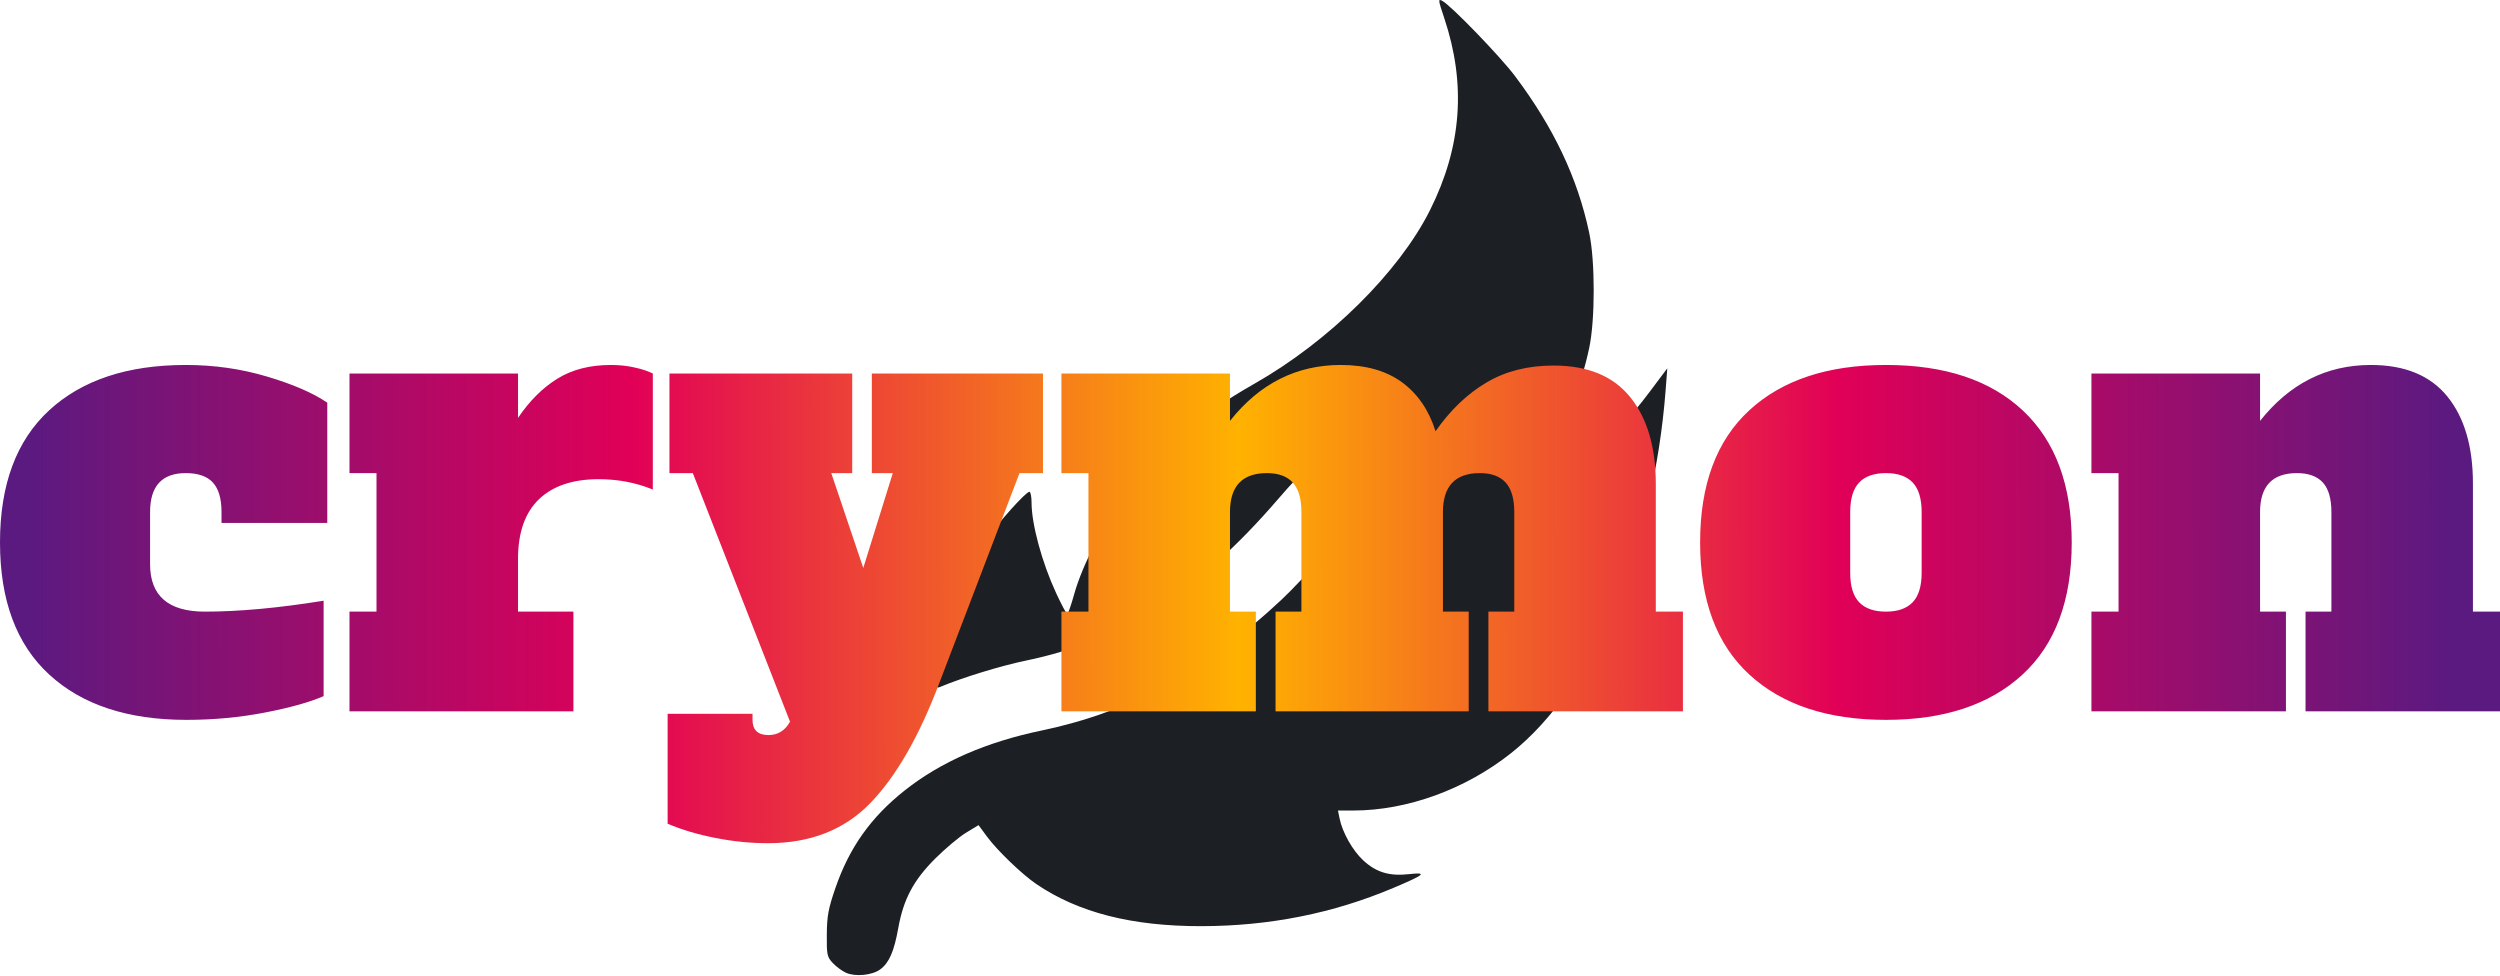
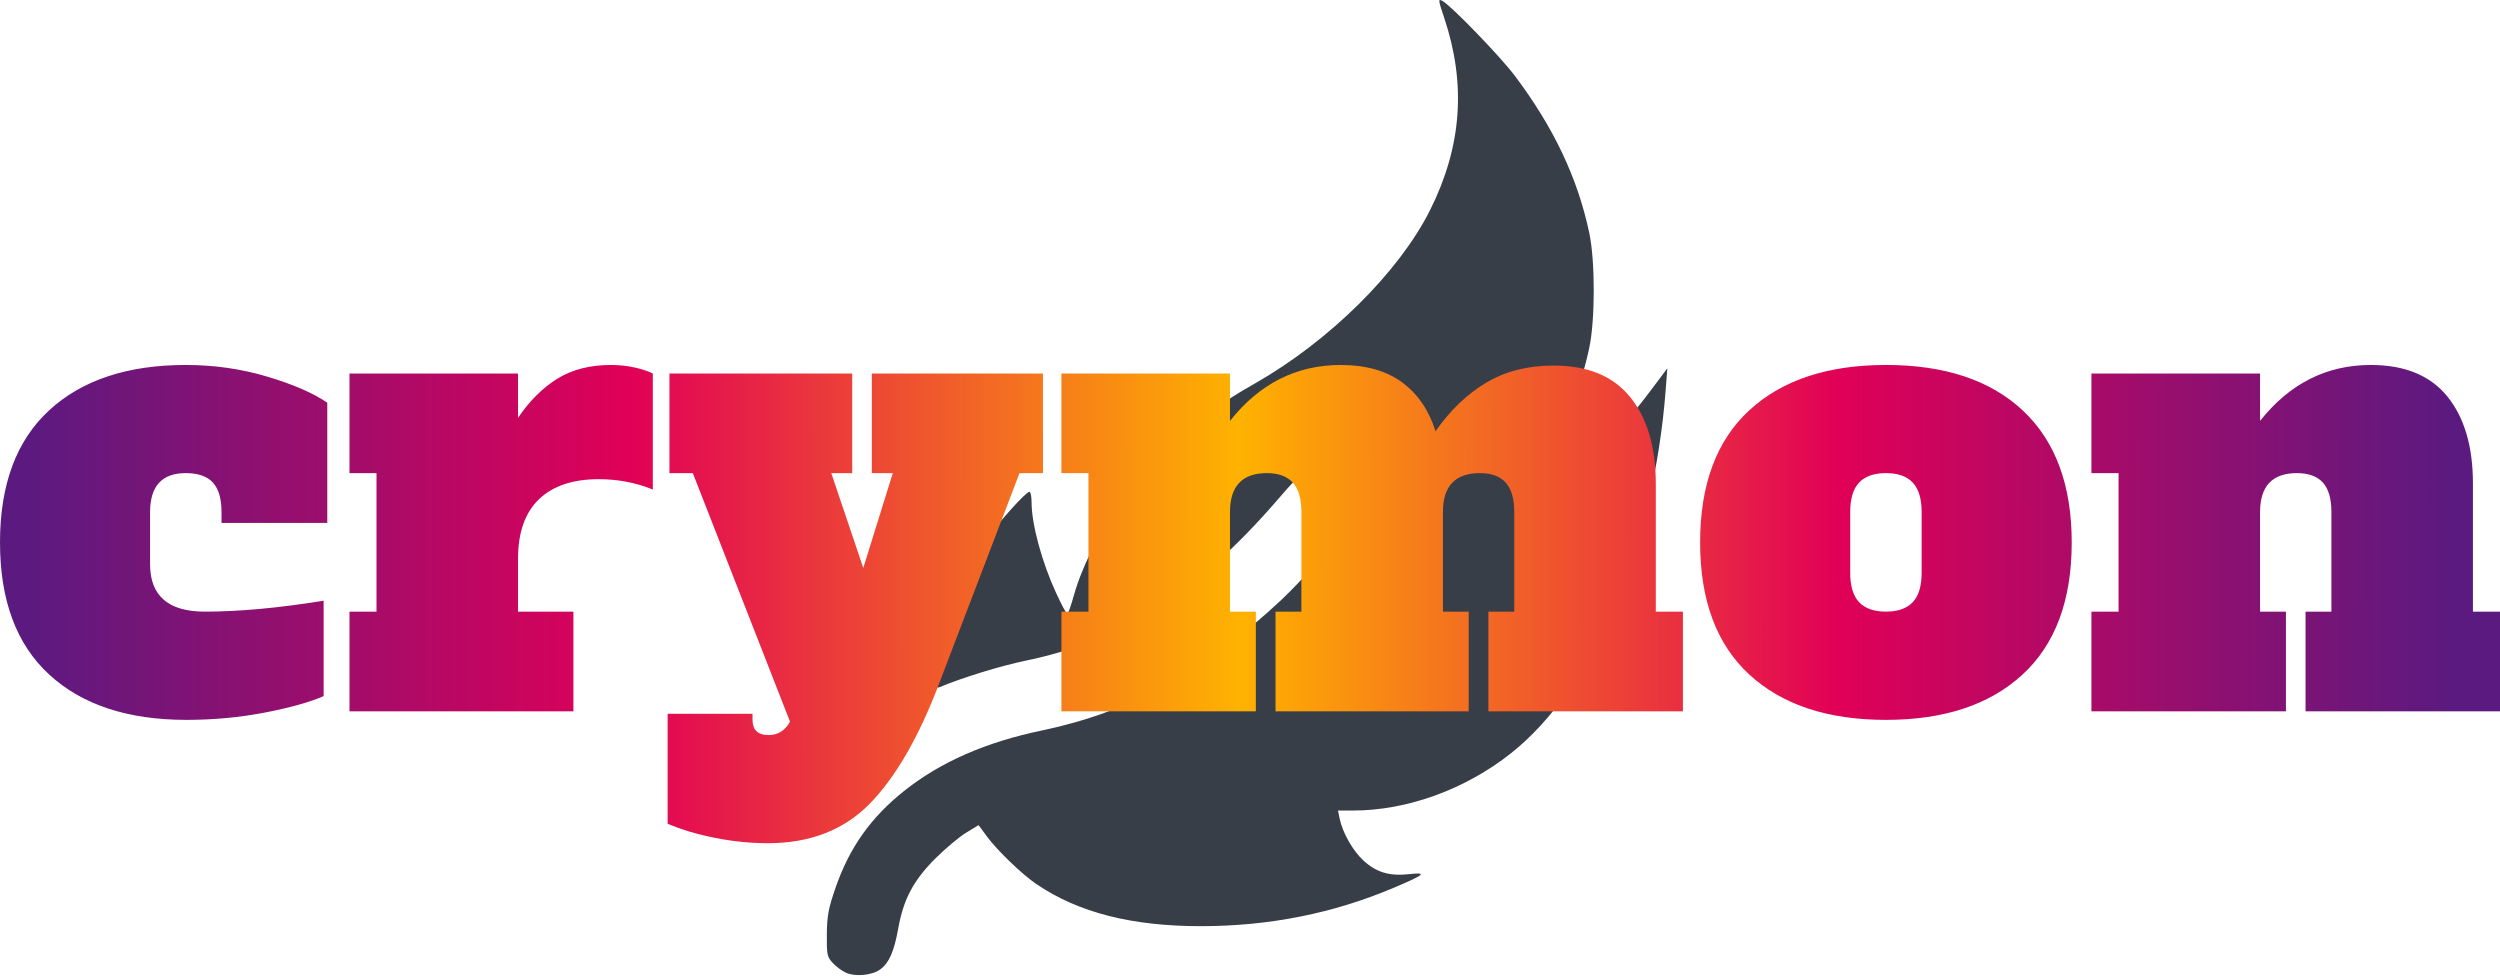
<svg xmlns="http://www.w3.org/2000/svg" width="256.38" height="100" preserveAspectRatio="xMidYMid" version="1.1" viewBox="61.959 5.6 256.38 100">
  <defs>
    <linearGradient id="linearGradient4-4-0" x1="3.236" x2="256.31" y1="-17.608" y2="-17.781" gradientTransform="translate(46.306,77.81)" gradientUnits="userSpaceOnUse">
      <stop stop-color="#5a1a80" offset="0" />
      <stop stop-color="#e10057" offset=".25" />
      <stop stop-color="#ffb200" offset=".5" />
      <stop stop-color="#e10057" offset=".746" />
      <stop stop-color="#5a1a80" offset="1" />
    </linearGradient>
    <filter id="editing-jagged-46-1" x="0" y="0" width="1" height="1">
      <feTurbulence baseFrequency="0" result="turb" seed="1" />
      <feDisplacementMap in="SourceGraphic" in2="turb" />
    </filter>
  </defs>
-   <g transform="translate(-21.524 15.403)">
-     <path d="m170.22 89.947c-0.406-0.188-1.014-0.642-1.352-1.009-0.566-0.615-0.613-0.845-0.594-2.92 0.018-1.903 0.155-2.641 0.885-4.76 1.427-4.143 3.648-7.268 7.109-10.004 3.706-2.931 8.33-4.952 14.07-6.149 9.077-1.894 16.76-6.089 24.582-13.422 2.19-2.053 6.274-6.703 7.324-8.338 1.526-2.377 0.278-5.228-2.449-5.594-1.654-0.222-2.328 0.249-5.313 3.712-8.126 9.426-16.019 14.468-25.809 16.485-2.551 0.526-6.532 1.749-8.805 2.707-0.384 0.162-0.43 0.01-0.43-1.411 0-3.586 2.254-9.572 5.133-13.63 1.347-1.898 4.122-4.986 4.481-4.986 0.12 0 0.218 0.492 0.218 1.094 0 2.225 1.061 6.141 2.518 9.291 0.547 1.183 1.061 2.15 1.143 2.149 0.082-1e-3 0.402-0.914 0.711-2.028 0.832-3 3.162-7.512 5.441-10.537 3.298-4.377 7.378-7.835 13.033-11.044 7.654-4.344 14.831-11.437 18.018-17.807 3.256-6.506 3.729-12.908 1.456-19.703-0.631-1.885-0.642-1.995-0.187-1.752 0.889 0.476 5.934 5.695 7.433 7.689 3.987 5.305 6.43 10.463 7.625 16.1 0.614 2.893 0.613 8.911-1e-3 11.799-0.839 3.944-2.409 7.886-4.53 11.369l-1.01 1.659h0.842c2.863 0 6.808-3.08 10.861-8.48l1.845-2.458-0.169 2.212c-1.226 16.036-7.408 30.56-15.855 37.255-4.685 3.713-10.649 5.88-16.193 5.883l-1.556 1e-3 0.161 0.799c0.291 1.445 1.345 3.31 2.442 4.321 1.325 1.222 2.677 1.626 4.684 1.402 1.929-0.215 1.637 0.042-1.595 1.408-6.179 2.611-12.695 3.913-19.665 3.927-7.143 0.015-12.647-1.386-16.961-4.318-1.479-1.005-4.027-3.458-5.076-4.887l-0.85-1.157-1.277 0.775c-0.702 0.426-2.116 1.611-3.142 2.632-2.248 2.239-3.279 4.173-3.814 7.157-0.43 2.397-0.939 3.56-1.851 4.232-0.83 0.611-2.576 0.777-3.531 0.335z" fill="#1c1f24" stroke-width=".246" />
-     <path transform="matrix(.98598 0 0 .97366 36.939 -12.616)" d="m66.596 78.71q-9.15 0-14.27-4.77t-5.12-13.92 5.12-13.92 14.2-4.77q4.42 0 8.45 1.22 4.03 1.21 6.27 2.75v12.67h-11v-1.15q0-2.11-0.9-3.11-0.9-0.99-2.82-0.99-3.71 0-3.71 4.1v5.5q0 4.99 5.7 4.99 5.31 0 12.35-1.15v10.05q-2.18 0.96-6.11 1.73-3.94 0.77-8.16 0.77zm44.16-37.38q1.28 0 2.43 0.26 1.15 0.25 1.92 0.64v12.22q-2.62-1.09-5.63-1.09-4.03 0-6.21 2.11-2.18 2.12-2.18 6.28v5.56h5.76v10.5h-23.29v-10.5h2.81v-14.59h-2.81v-10.49h17.53v4.67q1.8-2.69 4.1-4.13t5.57-1.44zm27.13 0.9h17.8v10.49h-2.44l-8.38 22.21q-3.14 8.38-7.17 12.58-4.03 4.19-10.62 4.19-2.69 0-5.44-0.55-2.75-0.54-4.99-1.5v-11.58h8.83v0.64q0 1.6 1.66 1.6 1.47 0 2.24-1.41l-10.11-26.18h-2.43v-10.49h19.01v10.49h-2.18l3.33 9.99 3.07-9.99h-2.18zm81.54 25.08h2.82v10.5h-20.23v-10.5h2.69v-10.49q0-2.11-0.9-3.11-0.89-0.99-2.68-0.99-3.84 0-3.84 4.1v10.49h2.68v10.5h-20.09v-10.5h2.69v-10.49q0-2.11-0.9-3.11-0.9-0.99-2.69-0.99-3.84 0-3.84 4.1v10.49h2.69v10.5h-20.22v-10.5h2.81v-14.59h-2.81v-10.49h17.53v4.99q4.61-5.89 11.52-5.89 3.91 0 6.37 1.82 2.46 1.83 3.49 5.16 2.3-3.33 5.28-5.12 2.97-1.8 7.01-1.8 5.31 0 7.96 3.33 2.66 3.33 2.66 9.15zm23.94 11.4q-9.09 0-14.21-4.77t-5.12-13.92 5.12-13.92 14.21-4.77q9.21 0 14.27 4.83 5.05 4.83 5.05 13.86 0 9.15-5.12 13.92t-14.2 4.77zm0-11.4q1.85 0 2.78-0.99t0.93-3.1v-6.4q0-2.11-0.93-3.11-0.93-0.99-2.78-0.99-1.86 0-2.79 0.99-0.93 1-0.93 3.11v6.4q0 2.11 0.93 3.1t2.79 0.99zm61.05 0h2.82v10.5h-20.23v-10.5h2.69v-10.49q0-2.11-0.89-3.11-0.9-0.99-2.69-0.99-3.84 0-3.84 4.1v10.49h2.69v10.5h-20.23v-10.5h2.82v-14.59h-2.82v-10.49h17.54v4.99q4.61-5.89 11.52-5.89 5.31 0 7.97 3.33 2.65 3.33 2.65 9.15z" fill="url(#linearGradient4-4-0)" filter="url(#editing-jagged-46-1)" />
+   <g transform="translate(-.00017188 .00050858)">
+     <path d="m148.7 105.35c-0.406-0.188-1.014-0.642-1.352-1.009-0.566-0.615-0.613-0.845-0.594-2.92 0.018-1.903 0.155-2.641 0.885-4.76 1.427-4.143 3.648-7.268 7.109-10.004 3.706-2.931 8.33-4.952 14.07-6.149 9.077-1.894 16.76-6.089 24.582-13.422 2.19-2.053 6.274-6.703 7.324-8.338 1.526-2.377 0.278-5.228-2.449-5.594-1.654-0.222-2.328 0.249-5.313 3.712-8.126 9.426-16.019 14.468-25.809 16.485-2.551 0.526-6.532 1.749-8.805 2.707-0.384 0.162-0.43 0.01-0.43-1.411 0-3.586 2.254-9.572 5.133-13.63 1.347-1.898 4.122-4.986 4.481-4.986 0.12 0 0.218 0.492 0.218 1.094 0 2.225 1.061 6.141 2.518 9.291 0.547 1.183 1.061 2.15 1.143 2.149 0.082-1e-3 0.402-0.914 0.711-2.028 0.832-3 3.162-7.512 5.441-10.537 3.298-4.377 7.378-7.835 13.033-11.044 7.654-4.344 14.831-11.437 18.018-17.807 3.256-6.506 3.729-12.908 1.456-19.703-0.631-1.885-0.642-1.995-0.187-1.752 0.889 0.476 5.934 5.695 7.433 7.689 3.987 5.305 6.43 10.463 7.625 16.1 0.614 2.893 0.613 8.911-1e-3 11.799-0.839 3.944-2.409 7.886-4.53 11.369l-1.01 1.659h0.842c2.863 0 6.808-3.08 10.861-8.48l1.845-2.458-0.169 2.212c-1.226 16.036-7.408 30.56-15.855 37.255-4.685 3.713-10.649 5.88-16.193 5.883l-1.556 1e-3 0.161 0.799c0.291 1.445 1.345 3.31 2.442 4.321 1.325 1.222 2.677 1.626 4.684 1.402 1.929-0.215 1.637 0.042-1.595 1.408-6.179 2.611-12.695 3.913-19.665 3.927-7.143 0.015-12.647-1.386-16.961-4.318-1.479-1.005-4.027-3.458-5.076-4.887l-0.85-1.157-1.277 0.775c-0.702 0.426-2.116 1.611-3.142 2.632-2.248 2.239-3.279 4.173-3.814 7.157-0.43 2.397-0.939 3.56-1.851 4.232-0.83 0.611-2.576 0.777-3.531 0.335z" fill="#373e48" stroke-width=".246" />
+     <path transform="matrix(.98598 0 0 .97366 15.415 2.787)" d="m66.596 78.71q-9.15 0-14.27-4.77t-5.12-13.92 5.12-13.92 14.2-4.77q4.42 0 8.45 1.22 4.03 1.21 6.27 2.75v12.67h-11v-1.15q0-2.11-0.9-3.11-0.9-0.99-2.82-0.99-3.71 0-3.71 4.1v5.5q0 4.99 5.7 4.99 5.31 0 12.35-1.15v10.05q-2.18 0.96-6.11 1.73-3.94 0.77-8.16 0.77zm44.16-37.38q1.28 0 2.43 0.26 1.15 0.25 1.92 0.64v12.22q-2.62-1.09-5.63-1.09-4.03 0-6.21 2.11-2.18 2.12-2.18 6.28v5.56h5.76v10.5h-23.29v-10.5h2.81v-14.59h-2.81v-10.49h17.53v4.67q1.8-2.69 4.1-4.13t5.57-1.44zm27.13 0.9h17.8v10.49h-2.44l-8.38 22.21q-3.14 8.38-7.17 12.58-4.03 4.19-10.62 4.19-2.69 0-5.44-0.55-2.75-0.54-4.99-1.5v-11.58h8.83v0.64q0 1.6 1.66 1.6 1.47 0 2.24-1.41l-10.11-26.18h-2.43v-10.49h19.01v10.49h-2.18l3.33 9.99 3.07-9.99h-2.18zm81.54 25.08h2.82v10.5h-20.23v-10.5h2.69v-10.49q0-2.11-0.9-3.11-0.89-0.99-2.68-0.99-3.84 0-3.84 4.1v10.49h2.68v10.5h-20.09v-10.5h2.69v-10.49q0-2.11-0.9-3.11-0.9-0.99-2.69-0.99-3.84 0-3.84 4.1v10.49h2.69v10.5h-20.22v-10.5h2.81v-14.59h-2.81v-10.49h17.53v4.99q4.61-5.89 11.52-5.89 3.91 0 6.37 1.82 2.46 1.83 3.49 5.16 2.3-3.33 5.28-5.12 2.97-1.8 7.01-1.8 5.31 0 7.96 3.33 2.66 3.33 2.66 9.15zm23.94 11.4q-9.09 0-14.21-4.77t-5.12-13.92 5.12-13.92 14.21-4.77q9.21 0 14.27 4.83 5.05 4.83 5.05 13.86 0 9.15-5.12 13.92t-14.2 4.77zm0-11.4q1.85 0 2.78-0.99t0.93-3.1v-6.4q0-2.11-0.93-3.11-0.93-0.99-2.78-0.99-1.86 0-2.79 0.99-0.93 1-0.93 3.11v6.4q0 2.11 0.93 3.1t2.79 0.99zm61.05 0h2.82v10.5h-20.23v-10.5h2.69v-10.49q0-2.11-0.89-3.11-0.9-0.99-2.69-0.99-3.84 0-3.84 4.1v10.49h2.69v10.5h-20.23v-10.5h2.82v-14.59h-2.82v-10.49h17.54v4.99q4.61-5.89 11.52-5.89 5.31 0 7.97 3.33 2.65 3.33 2.65 9.15z" fill="url(#linearGradient4-4-0)" filter="url(#editing-jagged-46-1)" />
  </g>
</svg>
